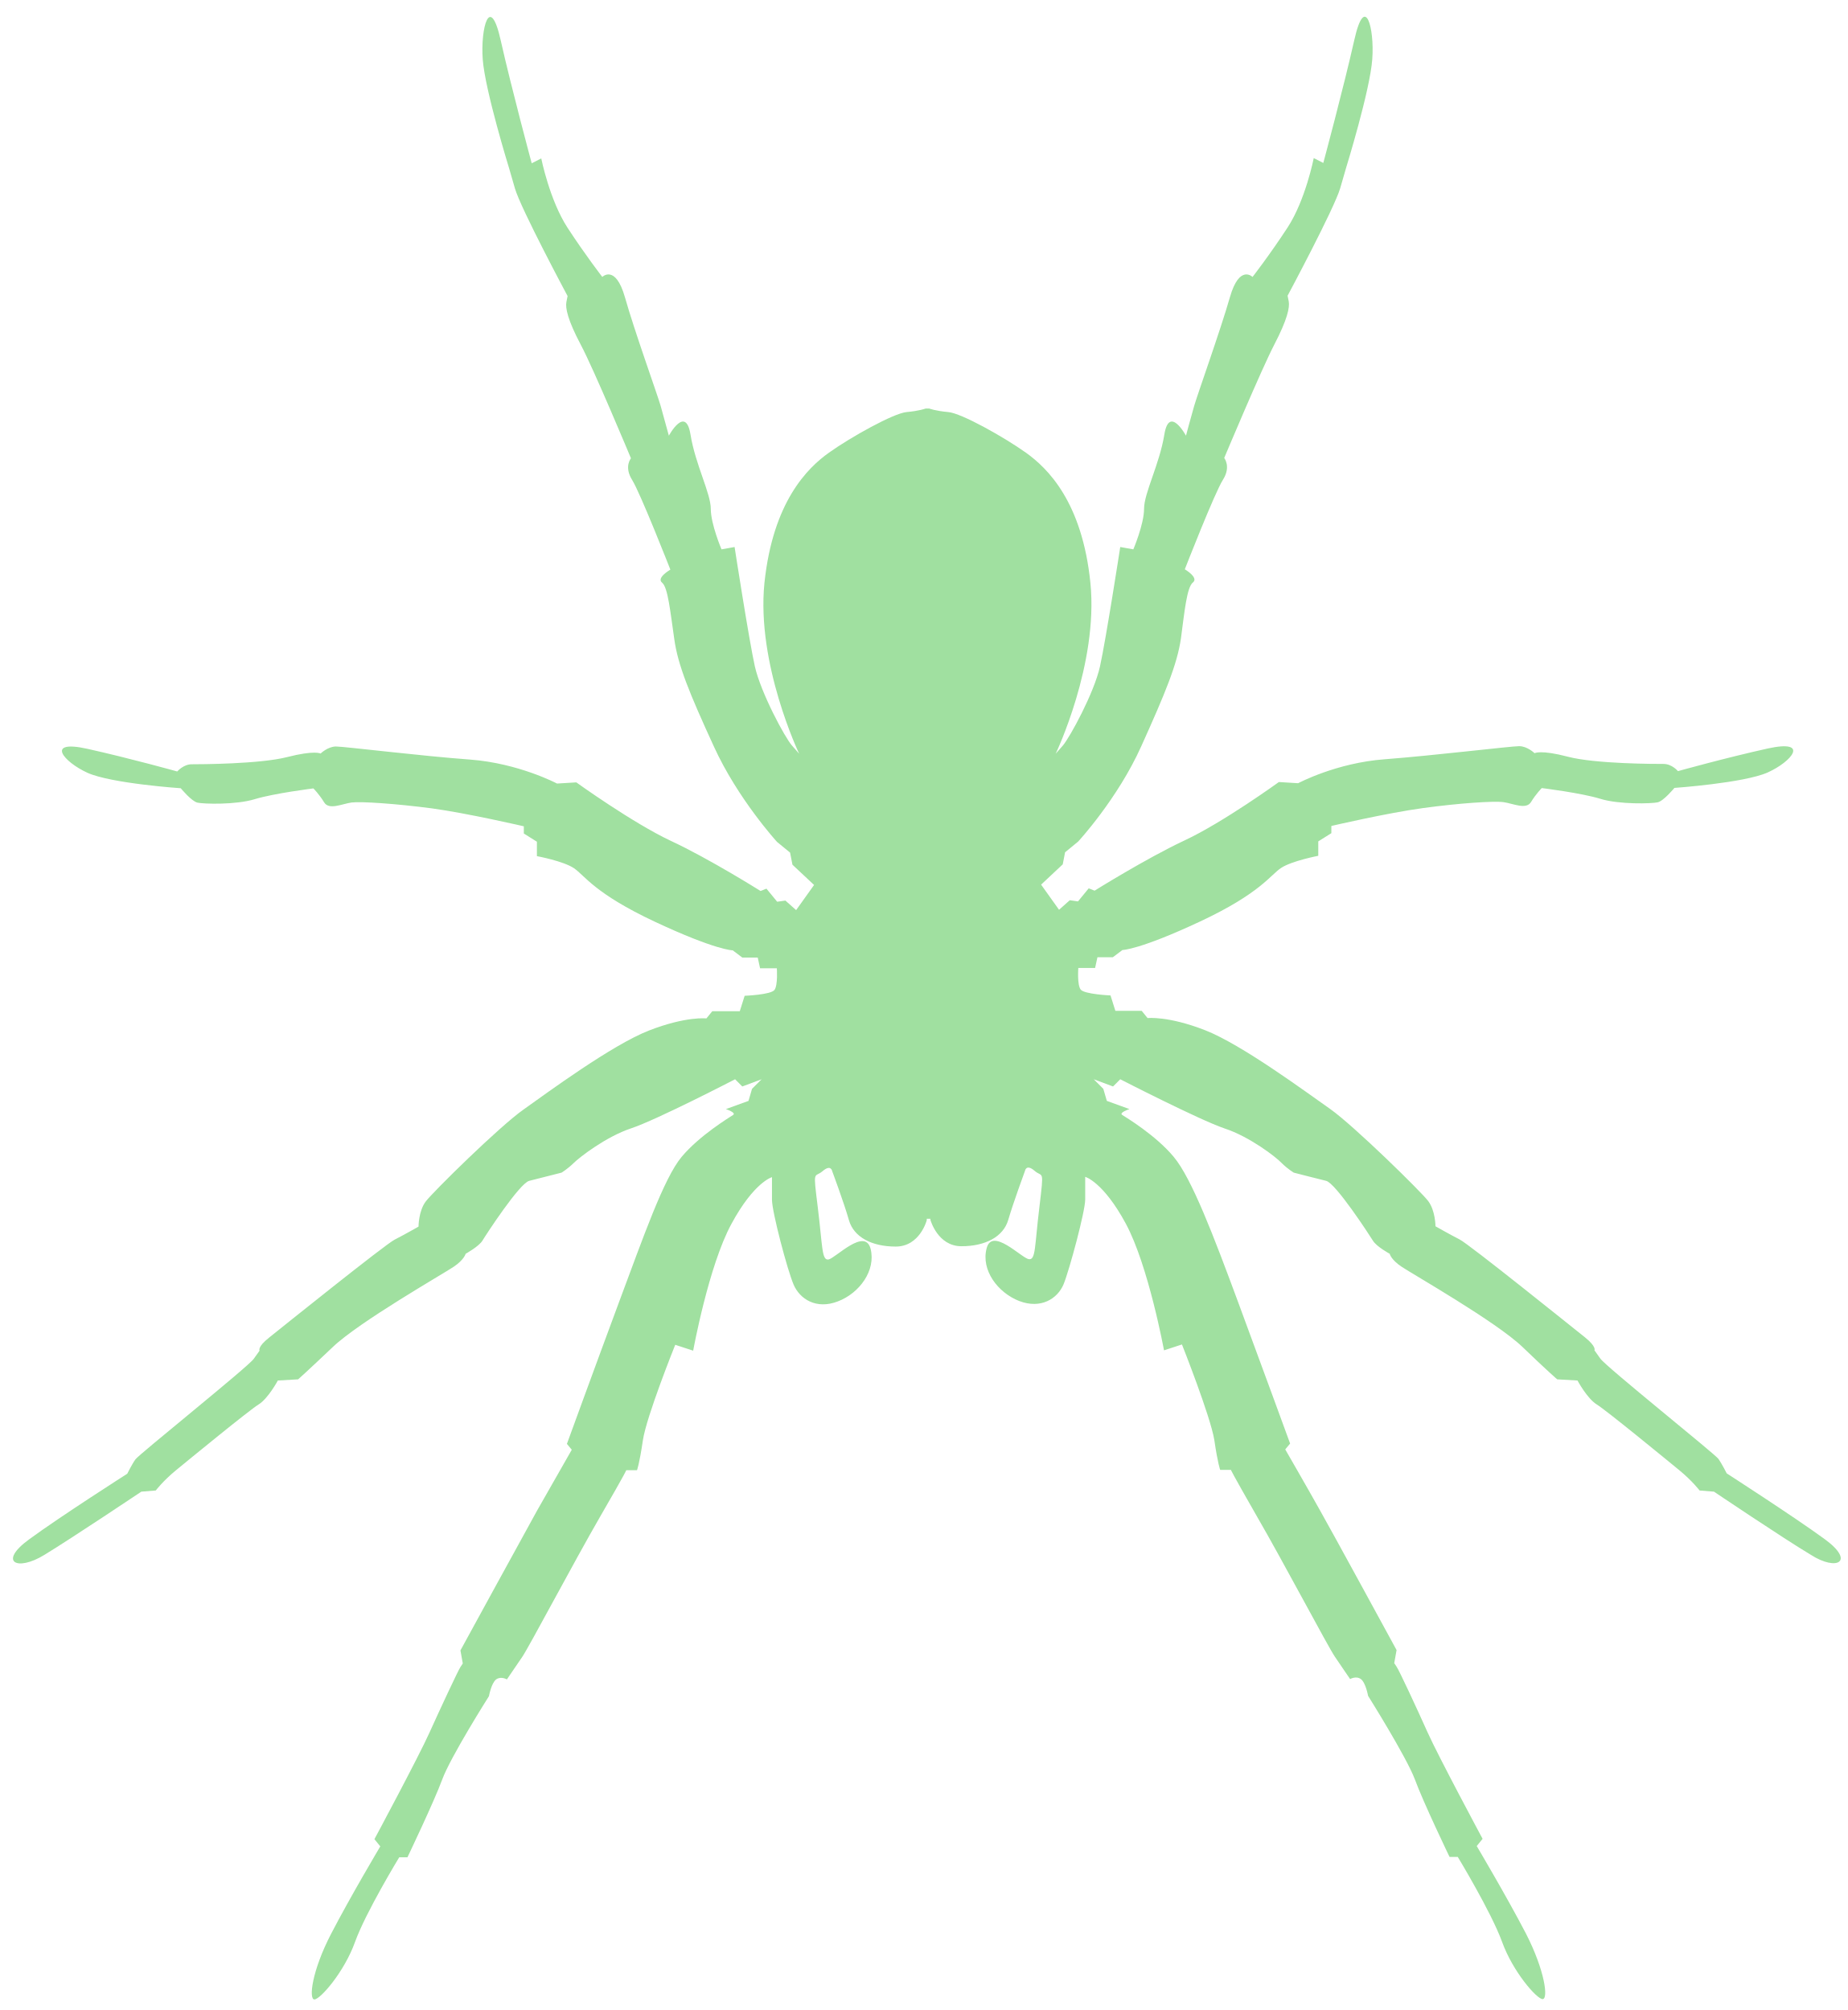
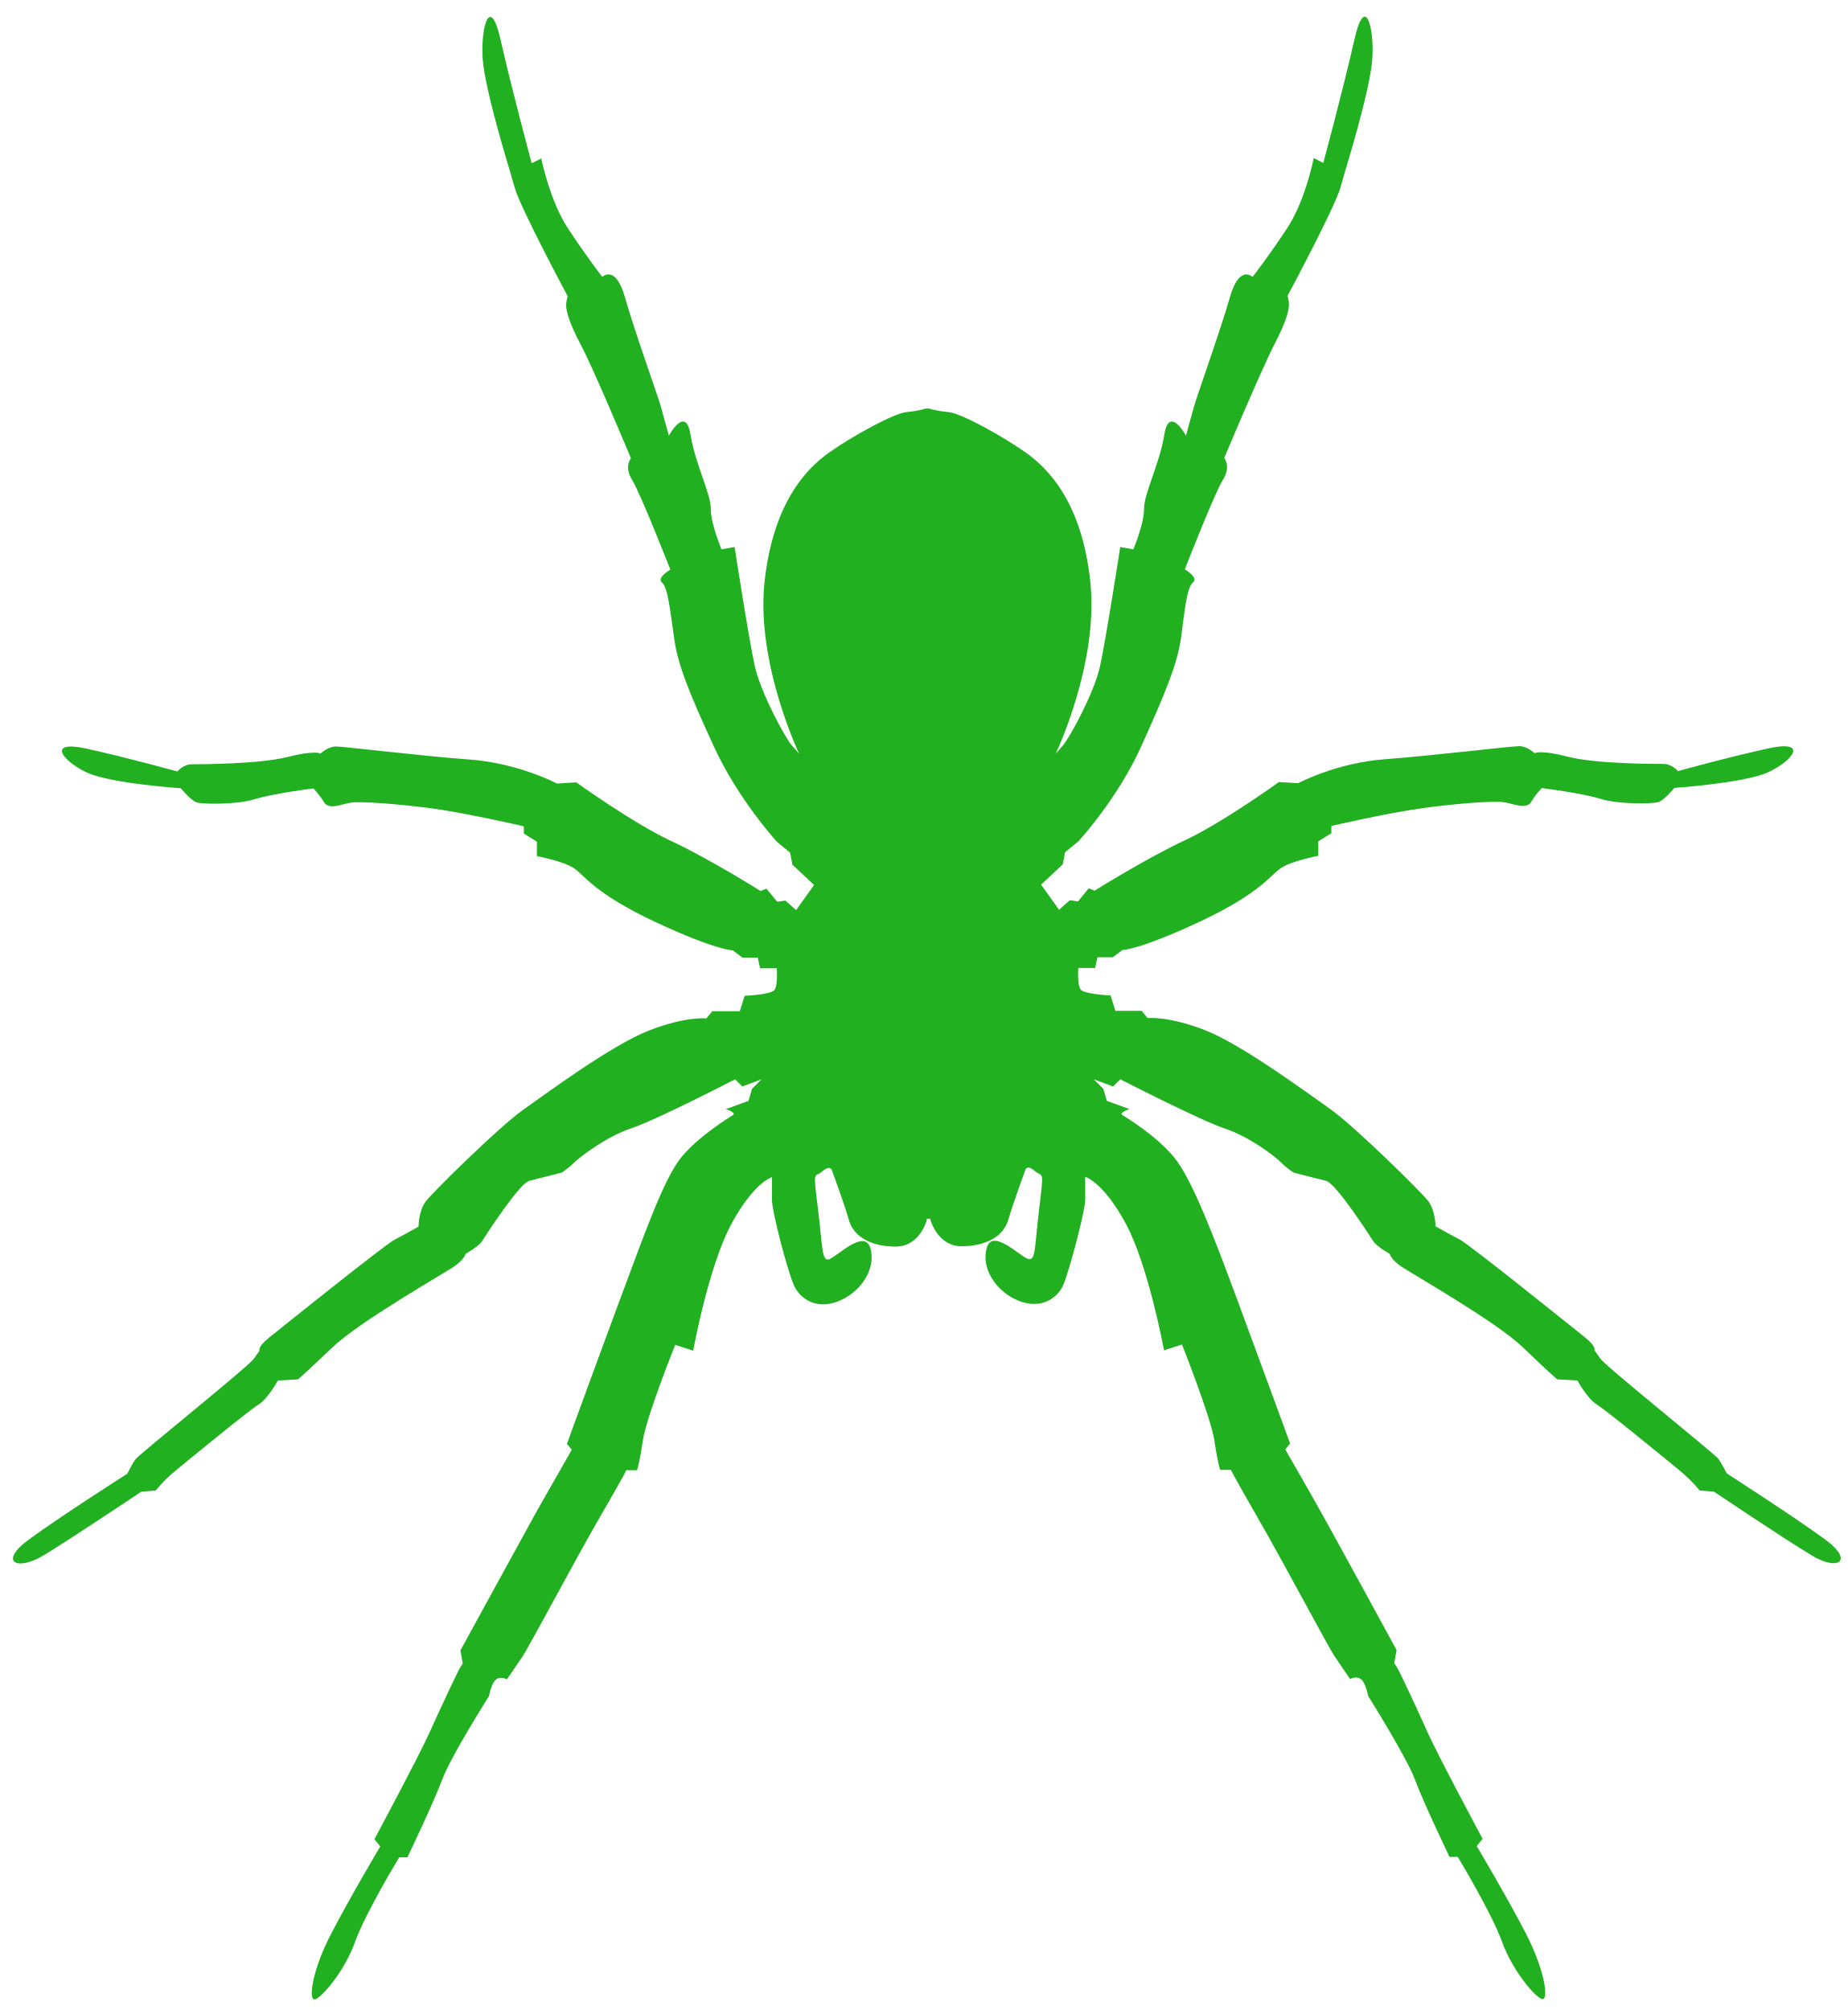
<svg xmlns="http://www.w3.org/2000/svg" version="1.1" id="Слой_2" x="0px" y="0px" viewBox="243 134 1102 1199" enable-background="new 243 134 1102 1199" xml:space="preserve">
-   <path fill="#a0e0a0" d="M1331.2,1052.1c-18.5-13.5-58.4-39.2-58.4-39.2  s-2.9-5.7-4.9-8.6s-67-54.9-70.5-59.9s-3.5-4.9-3.5-4.9s1.4-2.1-5.7-7.8c-7.2-5.7-69.1-55.6-74.8-58.4c-5.7-2.9-14.3-7.8-14.3-7.8  s0-9.2-4.3-15c-4.3-5.7-44.3-44.9-58.4-54.9c-14.3-10-52.7-38.5-74.8-47.1c-22.1-8.6-34.2-7.2-34.2-7.2l-3.5-4.3h-15.7l-2.9-9.2  c0,0-15.6-0.7-17.8-3.5c-2.2-2.9-1.4-12.9-1.4-12.9h10l1.4-6.4h9.2l5.7-4.3c0,0,10,0,46.3-17c36.3-17,42-27.9,48.4-32  c6.4-4.2,22.1-7.2,22.1-7.2v-8.6l7.8-4.9v-4.3c0,0,33.4-7.8,54.9-10.7c21.3-2.9,42-4.3,47.8-3.5c5.7,0.8,13.5,4.7,16.4-0.1  c2.9-4.8,6.4-8.3,6.4-8.3s23.6,2.9,34.9,6.4c11.3,3.5,30.7,2.9,34.2,2.1c3.5-0.7,10-8.6,10-8.6s41.4-2.9,55.6-9.2  c14.3-6.4,25.6-19.9,0-14.3c-25.6,5.7-53.5,13.5-53.5,13.5s-3.5-4.3-8.6-4.3c-4.9,0-40.6,0-57-4.3c-16.4-4.3-19.9-2.1-19.9-2.1  s-4.3-4.2-9.2-4.2c-4.9,0-51,5.6-80,7.8c-29,2.1-51.8,14.3-51.8,14.3l-11.5-0.7c0,0-33.4,24.2-56.4,34.9  c-22.8,10.7-53.5,29.9-53.5,29.9l-3.5-1.4l-6.4,7.8l-4.9-0.7l-6.4,5.7l-10.7-15l12.9-12.1l1.4-7.2l7.8-6.4c0,0,23.6-25.5,37.7-57  c14.2-31.5,21.3-48.5,23.6-64.2c2.1-15.7,3.5-30.7,7.2-33.4c3.5-2.9-4.9-7.8-4.9-7.8s17.8-45.7,22.8-53.5c4.9-7.8,0.7-12.9,0.7-12.9  s22.1-52.7,29.9-67.7c7.8-15,9.2-22.1,8.6-25.6c-0.7-3.5-0.7-3.5-0.7-3.5s27.9-52.1,31.4-64.2c3.5-12.1,3.5-12.1,3.5-12.1  s14.3-46.3,15.6-64.8c1.4-18.5-4.3-40-10.7-11.5s-18.5,73.4-18.5,73.4l-5.7-2.9c0,0-4.9,25-15.6,41.4S990,299.2,990,299.2  s-7.8-7.8-13.5,12.1c-5.7,19.9-19.3,57.8-21.3,64.8c-2.1,7.2-4.9,17.8-4.9,17.8s-10-18.5-12.9-0.7s-12.1,34.9-12.1,44.3  c0,9.2-6.4,24.2-6.4,24.2l-7.8-1.4c0,0-8.6,55.6-12.1,71.3c-3.5,15.7-17.8,42-22.1,47.1c-4.3,4.9-4.3,4.9-4.3,4.9  s25.6-53.5,20.7-101.9c-4.9-48.4-25.6-68.5-38.5-77.7s-38.5-23.6-46.3-24.2c-7.8-0.7-11.3-2.1-11.3-2.1h-2.2c0,0-3.5,1.4-11.3,2.1  c-7.8,0.7-33.4,15-46.3,24.2s-33.4,29.3-38.5,77.7c-4.9,48.4,20.7,101.9,20.7,101.9s0,0-4.3-4.9c-4.3-4.9-18.5-31.4-22.1-47.1  c-3.5-15.7-12.1-71.3-12.1-71.3l-7.8,1.4c0,0-6.4-15-6.4-24.2s-9.2-26.4-12.1-44.3c-2.9-17.8-12.9,0.7-12.9,0.7s-2.9-10.7-4.9-17.8  c-2.1-7.2-15.7-44.9-21.3-64.8c-5.7-19.9-13.5-12.1-13.5-12.1s-10-12.9-20.7-29.3s-15.7-41.4-15.7-41.4l-5.7,2.9  c0,0-12.1-44.9-18.5-73.4s-12.1-7.2-10.7,11.5c1.4,18.5,15.7,64.8,15.7,64.8s0,0,3.5,12.1s31.4,64.2,31.4,64.2s0,0-0.7,3.5  c-0.7,3.5,0.7,10.7,8.6,25.6s29.9,67.7,29.9,67.7s-4.3,4.9,0.7,12.9c4.9,7.8,22.8,53.5,22.8,53.5s-8.6,4.9-4.9,7.8  c3.5,2.9,4.9,17.8,7.2,33.4c2.1,15.7,9.2,32.8,23.6,64.2c14.3,31.4,37.7,57,37.7,57l7.8,6.4l1.4,7.2l12.9,12.1l-10.7,15l-6.4-5.7  l-4.9,0.7l-6.4-7.8l-3.5,1.4c0,0-30.7-19.3-53.5-29.9c-22.8-10.7-56.4-34.9-56.4-34.9l-11.5,0.7c0,0-22.8-12.1-51.8-14.3  c-29-2.1-75.1-7.8-80-7.8s-9.2,4.2-9.2,4.2s-3.5-2.1-19.9,2.1s-52.1,4.3-57,4.3s-8.6,4.3-8.6,4.3s-27.9-7.8-53.5-13.5  c-25.6-5.7-14.3,7.8,0,14.3c14.3,6.4,55.6,9.2,55.6,9.2s6.4,7.8,10,8.6c3.6,0.8,22.8,1.4,34.2-2.1c11.5-3.5,34.9-6.4,34.9-6.4  s3.5,3.5,6.4,8.3s10.7,0.9,16.4,0.1c5.7-0.7,26.4,0.7,47.8,3.5c21.3,2.9,54.9,10.7,54.9,10.7v4.3l7.8,4.9v8.6c0,0,15.7,2.9,22.1,7.2  c6.4,4.3,12.1,15,48.4,32s46.3,17,46.3,17l5.7,4.3h9.2l1.4,6.4h10c0,0,0.7,10-1.4,12.9c-2.1,2.9-17.8,3.5-17.8,3.5l-2.9,9.2h-16.4  l-3.5,4.3c0,0-12.1-1.4-34.2,7.2c-22.1,8.6-60.7,37.1-74.8,47.1c-14.3,10-54.1,49.2-58.4,54.9c-4.3,5.7-4.3,15-4.3,15  s-8.6,4.9-14.3,7.8c-5.7,2.9-67.7,52.7-74.8,58.4c-7.2,5.7-5.7,7.8-5.7,7.8s0,0-3.5,4.9s-68.5,57-70.5,59.9  c-2.1,2.9-4.9,8.6-4.9,8.6s-40.1,25.6-58.6,39.2c-18.5,13.5-7.2,19.3,9.2,9.2c16.4-10,57.8-37.7,57.8-37.7l8.6-0.7  c0,0,4.3-5.7,12.1-12.1c7.8-6.4,43.5-35.7,49.2-39.2c5.7-3.5,11.5-14.3,11.5-14.3l12.1-0.7c0,0,4.9-4.3,20.7-19.3  c15.7-15,65.6-43.5,72-47.8c6.4-4.3,7.2-7.8,7.2-7.8s7.8-4.3,10-7.8c2.1-3.5,22.1-34.2,27.9-35.7c5.7-1.4,19.3-4.9,19.3-4.9  s3.5-2.1,7.2-5.7c3.5-3.5,19.3-15.7,34.2-20.7c15-4.9,62.1-29.3,62.1-29.3l4.3,4.3l11.5-4.3l-5.7,5.7l-2.1,7.2l-13.5,4.9  c0,0,6.4,2.1,4.3,3.5c-2.1,1.4-19.9,12.1-30.7,25c-10.7,12.9-22.8,47.8-37.2,86.3c-14.3,38.5-31.2,84.9-31.2,84.9l2.9,3.5  c0,0-14.3,25-20.7,36.3c-6.4,11.5-45.7,83.4-45.7,83.4l1.4,7.8c0,0,0,0-1.4,2.1c-1.4,2.1-12.1,25-18.5,39.2  c-6.4,14.3-32.8,63.5-32.8,63.5l3.5,4.3c0,0-17.8,29.9-29.3,52.1c-11.5,22.1-13.5,39.2-10,39.2s17.8-16.4,24.2-34.2  s26.4-50.6,26.4-50.6h4.9c0,0,15.7-32.8,20.7-46.3c4.9-13.5,27.9-49.8,27.9-49.8s1.4-7.8,4.3-10c2.9-2.1,6.4,0,6.4,0  s4.9-7.2,9.2-13.5c4.3-6.4,30.7-56.4,46.3-83.4c15.7-27.1,15.7-27.9,15.7-27.9h6.4c0,0,1.4-3.5,3.5-17.8c2.1-14.3,19.3-57,19.3-57  l10.7,3.5c0,0,9.2-50.6,22.8-75.6c13.5-25,24.2-27.9,24.2-27.9s0,6.4,0,13.5c0,7.2,9.2,42,12.9,50.6s13.5,15,26.4,10  c12.9-4.9,22.8-18.5,19.5-31.4c-3.4-12.9-21,5.7-25.1,6.4s-3.5-7.8-6.4-31.2c-2.9-23.4-2.1-17.2,2.9-21.5s5.7,0,5.7,0  s7.2,19.3,10,29.3c2.9,10,13.5,15.7,27.9,15.7s18.5-15.7,18.5-15.7V861h2.2v0.7c0,0,4.3,15.7,18.5,15.7c14.3,0,25-5.7,27.9-15.7  c2.9-10,10-29.3,10-29.3s0.7-4.3,5.7,0c4.9,4.3,5.7-2,2.9,21.5c-2.9,23.4-2.1,32-6.4,31.2c-4.3-0.7-21.9-19.3-25.1-6.4  c-3.4,12.9,6.6,26.4,19.5,31.4c12.9,4.9,22.8-1.4,26.4-10c3.5-8.6,12.9-43.5,12.9-50.6c0-7.2,0-13.5,0-13.5s10.7,2.9,24.2,27.9  c13.5,25,22.8,75.6,22.8,75.6l10.7-3.5c0,0,17,42.8,19.3,57c2.1,14.3,3.5,17.8,3.5,17.8h6.4c0,0,0,0.7,15.6,27.9  c15.7,27.1,42,77,46.3,83.4s9.2,13.5,9.2,13.5s3.5-2.1,6.4,0c2.9,2.1,4.3,10,4.3,10s22.8,36.3,27.9,49.8  c4.9,13.5,20.7,46.3,20.7,46.3h4.9c0,0,19.9,32.8,26.4,50.6c6.4,17.8,20.7,34.2,24.2,34.2c3.5,0,1.4-17-10-39.2  c-11.5-22.1-29.3-52.1-29.3-52.1l3.5-4.3c0,0-26.4-49.2-32.8-63.5c-6.4-14.3-17-37.1-18.5-39.2c-1.4-2.1-1.4-2.1-1.4-2.1l1.4-7.8  c0,0-39.2-72-45.7-83.4c-6.4-11.5-20.7-36.3-20.7-36.3l2.9-3.5c0,0-16.9-46.3-31.2-84.9S953.8,837,943,824.1  c-10.7-12.9-28.5-23.6-30.7-25c-2.2-1.4,4.3-3.5,4.3-3.5l-13.5-4.9l-2.1-7.2l-5.7-5.7l11.5,4.3l4.3-4.3c0,0,47.1,24.2,62.1,29.3  c15,4.9,30.7,17,34.2,20.7c3.5,3.5,7.2,5.7,7.2,5.7s13.5,3.5,19.3,4.9c5.7,1.4,25.6,32,27.9,35.7c2.2,3.6,10,7.8,10,7.8  s0.7,3.5,7.2,7.8c6.4,4.3,56.4,32.8,72,47.8c15.6,15,20.7,19.3,20.7,19.3l12.1,0.7c0,0,5.7,10.7,11.5,14.3  c5.7,3.5,41.4,32.8,49.2,39.2s12.1,12.1,12.1,12.1l8.6,0.7c0,0,41.4,27.9,57.8,37.7C1338.4,1071.4,1349.7,1065.6,1331.2,1052.1z" />
+   <path fill="#20b020" d="M1331.2,1052.1c-18.5-13.5-58.4-39.2-58.4-39.2  s-2.9-5.7-4.9-8.6s-67-54.9-70.5-59.9s-3.5-4.9-3.5-4.9s1.4-2.1-5.7-7.8c-7.2-5.7-69.1-55.6-74.8-58.4c-5.7-2.9-14.3-7.8-14.3-7.8  s0-9.2-4.3-15c-4.3-5.7-44.3-44.9-58.4-54.9c-14.3-10-52.7-38.5-74.8-47.1c-22.1-8.6-34.2-7.2-34.2-7.2l-3.5-4.3h-15.7l-2.9-9.2  c0,0-15.6-0.7-17.8-3.5c-2.2-2.9-1.4-12.9-1.4-12.9h10l1.4-6.4h9.2l5.7-4.3c0,0,10,0,46.3-17c36.3-17,42-27.9,48.4-32  c6.4-4.2,22.1-7.2,22.1-7.2v-8.6l7.8-4.9v-4.3c0,0,33.4-7.8,54.9-10.7c21.3-2.9,42-4.3,47.8-3.5c5.7,0.8,13.5,4.7,16.4-0.1  c2.9-4.8,6.4-8.3,6.4-8.3s23.6,2.9,34.9,6.4c11.3,3.5,30.7,2.9,34.2,2.1c3.5-0.7,10-8.6,10-8.6s41.4-2.9,55.6-9.2  c14.3-6.4,25.6-19.9,0-14.3c-25.6,5.7-53.5,13.5-53.5,13.5s-3.5-4.3-8.6-4.3c-4.9,0-40.6,0-57-4.3c-16.4-4.3-19.9-2.1-19.9-2.1  s-4.3-4.2-9.2-4.2c-4.9,0-51,5.6-80,7.8c-29,2.1-51.8,14.3-51.8,14.3l-11.5-0.7c0,0-33.4,24.2-56.4,34.9  c-22.8,10.7-53.5,29.9-53.5,29.9l-3.5-1.4l-6.4,7.8l-4.9-0.7l-6.4,5.7l-10.7-15l12.9-12.1l1.4-7.2l7.8-6.4c0,0,23.6-25.5,37.7-57  c14.2-31.5,21.3-48.5,23.6-64.2c2.1-15.7,3.5-30.7,7.2-33.4c3.5-2.9-4.9-7.8-4.9-7.8s17.8-45.7,22.8-53.5c4.9-7.8,0.7-12.9,0.7-12.9  s22.1-52.7,29.9-67.7c7.8-15,9.2-22.1,8.6-25.6c-0.7-3.5-0.7-3.5-0.7-3.5s27.9-52.1,31.4-64.2c3.5-12.1,3.5-12.1,3.5-12.1  s14.3-46.3,15.6-64.8c1.4-18.5-4.3-40-10.7-11.5s-18.5,73.4-18.5,73.4l-5.7-2.9c0,0-4.9,25-15.6,41.4S990,299.2,990,299.2  s-7.8-7.8-13.5,12.1c-5.7,19.9-19.3,57.8-21.3,64.8c-2.1,7.2-4.9,17.8-4.9,17.8s-10-18.5-12.9-0.7s-12.1,34.9-12.1,44.3  c0,9.2-6.4,24.2-6.4,24.2l-7.8-1.4c0,0-8.6,55.6-12.1,71.3c-3.5,15.7-17.8,42-22.1,47.1c-4.3,4.9-4.3,4.9-4.3,4.9  s25.6-53.5,20.7-101.9c-4.9-48.4-25.6-68.5-38.5-77.7s-38.5-23.6-46.3-24.2c-7.8-0.7-11.3-2.1-11.3-2.1h-2.2c0,0-3.5,1.4-11.3,2.1  c-7.8,0.7-33.4,15-46.3,24.2s-33.4,29.3-38.5,77.7c-4.9,48.4,20.7,101.9,20.7,101.9s0,0-4.3-4.9c-4.3-4.9-18.5-31.4-22.1-47.1  c-3.5-15.7-12.1-71.3-12.1-71.3l-7.8,1.4c0,0-6.4-15-6.4-24.2s-9.2-26.4-12.1-44.3c-2.9-17.8-12.9,0.7-12.9,0.7s-2.9-10.7-4.9-17.8  c-2.1-7.2-15.7-44.9-21.3-64.8c-5.7-19.9-13.5-12.1-13.5-12.1s-10-12.9-20.7-29.3s-15.7-41.4-15.7-41.4l-5.7,2.9  c0,0-12.1-44.9-18.5-73.4s-12.1-7.2-10.7,11.5c1.4,18.5,15.7,64.8,15.7,64.8s0,0,3.5,12.1s31.4,64.2,31.4,64.2s0,0-0.7,3.5  c-0.7,3.5,0.7,10.7,8.6,25.6s29.9,67.7,29.9,67.7s-4.3,4.9,0.7,12.9c4.9,7.8,22.8,53.5,22.8,53.5s-8.6,4.9-4.9,7.8  c3.5,2.9,4.9,17.8,7.2,33.4c2.1,15.7,9.2,32.8,23.6,64.2c14.3,31.4,37.7,57,37.7,57l7.8,6.4l1.4,7.2l12.9,12.1l-10.7,15l-6.4-5.7  l-4.9,0.7l-6.4-7.8l-3.5,1.4c0,0-30.7-19.3-53.5-29.9c-22.8-10.7-56.4-34.9-56.4-34.9l-11.5,0.7c0,0-22.8-12.1-51.8-14.3  c-29-2.1-75.1-7.8-80-7.8s-9.2,4.2-9.2,4.2s-3.5-2.1-19.9,2.1s-52.1,4.3-57,4.3s-8.6,4.3-8.6,4.3s-27.9-7.8-53.5-13.5  c-25.6-5.7-14.3,7.8,0,14.3c14.3,6.4,55.6,9.2,55.6,9.2s6.4,7.8,10,8.6c3.6,0.8,22.8,1.4,34.2-2.1c11.5-3.5,34.9-6.4,34.9-6.4  s3.5,3.5,6.4,8.3s10.7,0.9,16.4,0.1c5.7-0.7,26.4,0.7,47.8,3.5c21.3,2.9,54.9,10.7,54.9,10.7v4.3l7.8,4.9v8.6c0,0,15.7,2.9,22.1,7.2  c6.4,4.3,12.1,15,48.4,32s46.3,17,46.3,17l5.7,4.3h9.2l1.4,6.4h10c0,0,0.7,10-1.4,12.9c-2.1,2.9-17.8,3.5-17.8,3.5l-2.9,9.2h-16.4  l-3.5,4.3c0,0-12.1-1.4-34.2,7.2c-22.1,8.6-60.7,37.1-74.8,47.1c-14.3,10-54.1,49.2-58.4,54.9c-4.3,5.7-4.3,15-4.3,15  s-8.6,4.9-14.3,7.8c-5.7,2.9-67.7,52.7-74.8,58.4c-7.2,5.7-5.7,7.8-5.7,7.8s0,0-3.5,4.9s-68.5,57-70.5,59.9  c-2.1,2.9-4.9,8.6-4.9,8.6s-40.1,25.6-58.6,39.2c-18.5,13.5-7.2,19.3,9.2,9.2c16.4-10,57.8-37.7,57.8-37.7l8.6-0.7  c0,0,4.3-5.7,12.1-12.1c7.8-6.4,43.5-35.7,49.2-39.2c5.7-3.5,11.5-14.3,11.5-14.3l12.1-0.7c0,0,4.9-4.3,20.7-19.3  c15.7-15,65.6-43.5,72-47.8c6.4-4.3,7.2-7.8,7.2-7.8s7.8-4.3,10-7.8c2.1-3.5,22.1-34.2,27.9-35.7c5.7-1.4,19.3-4.9,19.3-4.9  s3.5-2.1,7.2-5.7c3.5-3.5,19.3-15.7,34.2-20.7c15-4.9,62.1-29.3,62.1-29.3l4.3,4.3l11.5-4.3l-5.7,5.7l-2.1,7.2l-13.5,4.9  c0,0,6.4,2.1,4.3,3.5c-2.1,1.4-19.9,12.1-30.7,25c-10.7,12.9-22.8,47.8-37.2,86.3c-14.3,38.5-31.2,84.9-31.2,84.9l2.9,3.5  c0,0-14.3,25-20.7,36.3c-6.4,11.5-45.7,83.4-45.7,83.4l1.4,7.8c0,0,0,0-1.4,2.1c-1.4,2.1-12.1,25-18.5,39.2  c-6.4,14.3-32.8,63.5-32.8,63.5l3.5,4.3c0,0-17.8,29.9-29.3,52.1c-11.5,22.1-13.5,39.2-10,39.2s17.8-16.4,24.2-34.2  s26.4-50.6,26.4-50.6h4.9c0,0,15.7-32.8,20.7-46.3c4.9-13.5,27.9-49.8,27.9-49.8s1.4-7.8,4.3-10c2.9-2.1,6.4,0,6.4,0  s4.9-7.2,9.2-13.5c4.3-6.4,30.7-56.4,46.3-83.4c15.7-27.1,15.7-27.9,15.7-27.9h6.4c0,0,1.4-3.5,3.5-17.8c2.1-14.3,19.3-57,19.3-57  l10.7,3.5c0,0,9.2-50.6,22.8-75.6c13.5-25,24.2-27.9,24.2-27.9s0,6.4,0,13.5c0,7.2,9.2,42,12.9,50.6s13.5,15,26.4,10  c12.9-4.9,22.8-18.5,19.5-31.4c-3.4-12.9-21,5.7-25.1,6.4s-3.5-7.8-6.4-31.2c-2.9-23.4-2.1-17.2,2.9-21.5s5.7,0,5.7,0  s7.2,19.3,10,29.3c2.9,10,13.5,15.7,27.9,15.7s18.5-15.7,18.5-15.7V861h2.2v0.7c0,0,4.3,15.7,18.5,15.7c14.3,0,25-5.7,27.9-15.7  c2.9-10,10-29.3,10-29.3s0.7-4.3,5.7,0c4.9,4.3,5.7-2,2.9,21.5c-2.9,23.4-2.1,32-6.4,31.2c-4.3-0.7-21.9-19.3-25.1-6.4  c-3.4,12.9,6.6,26.4,19.5,31.4c12.9,4.9,22.8-1.4,26.4-10c3.5-8.6,12.9-43.5,12.9-50.6c0-7.2,0-13.5,0-13.5s10.7,2.9,24.2,27.9  c13.5,25,22.8,75.6,22.8,75.6l10.7-3.5c0,0,17,42.8,19.3,57c2.1,14.3,3.5,17.8,3.5,17.8h6.4c0,0,0,0.7,15.6,27.9  c15.7,27.1,42,77,46.3,83.4s9.2,13.5,9.2,13.5s3.5-2.1,6.4,0c2.9,2.1,4.3,10,4.3,10s22.8,36.3,27.9,49.8  c4.9,13.5,20.7,46.3,20.7,46.3h4.9c0,0,19.9,32.8,26.4,50.6c6.4,17.8,20.7,34.2,24.2,34.2c3.5,0,1.4-17-10-39.2  c-11.5-22.1-29.3-52.1-29.3-52.1l3.5-4.3c0,0-26.4-49.2-32.8-63.5c-6.4-14.3-17-37.1-18.5-39.2c-1.4-2.1-1.4-2.1-1.4-2.1l1.4-7.8  c0,0-39.2-72-45.7-83.4c-6.4-11.5-20.7-36.3-20.7-36.3l2.9-3.5c0,0-16.9-46.3-31.2-84.9S953.8,837,943,824.1  c-10.7-12.9-28.5-23.6-30.7-25c-2.2-1.4,4.3-3.5,4.3-3.5l-13.5-4.9l-2.1-7.2l-5.7-5.7l11.5,4.3l4.3-4.3c0,0,47.1,24.2,62.1,29.3  c15,4.9,30.7,17,34.2,20.7c3.5,3.5,7.2,5.7,7.2,5.7s13.5,3.5,19.3,4.9c5.7,1.4,25.6,32,27.9,35.7c2.2,3.6,10,7.8,10,7.8  s0.7,3.5,7.2,7.8c6.4,4.3,56.4,32.8,72,47.8c15.6,15,20.7,19.3,20.7,19.3l12.1,0.7c0,0,5.7,10.7,11.5,14.3  c5.7,3.5,41.4,32.8,49.2,39.2s12.1,12.1,12.1,12.1l8.6,0.7c0,0,41.4,27.9,57.8,37.7C1338.4,1071.4,1349.7,1065.6,1331.2,1052.1z" />
</svg>
